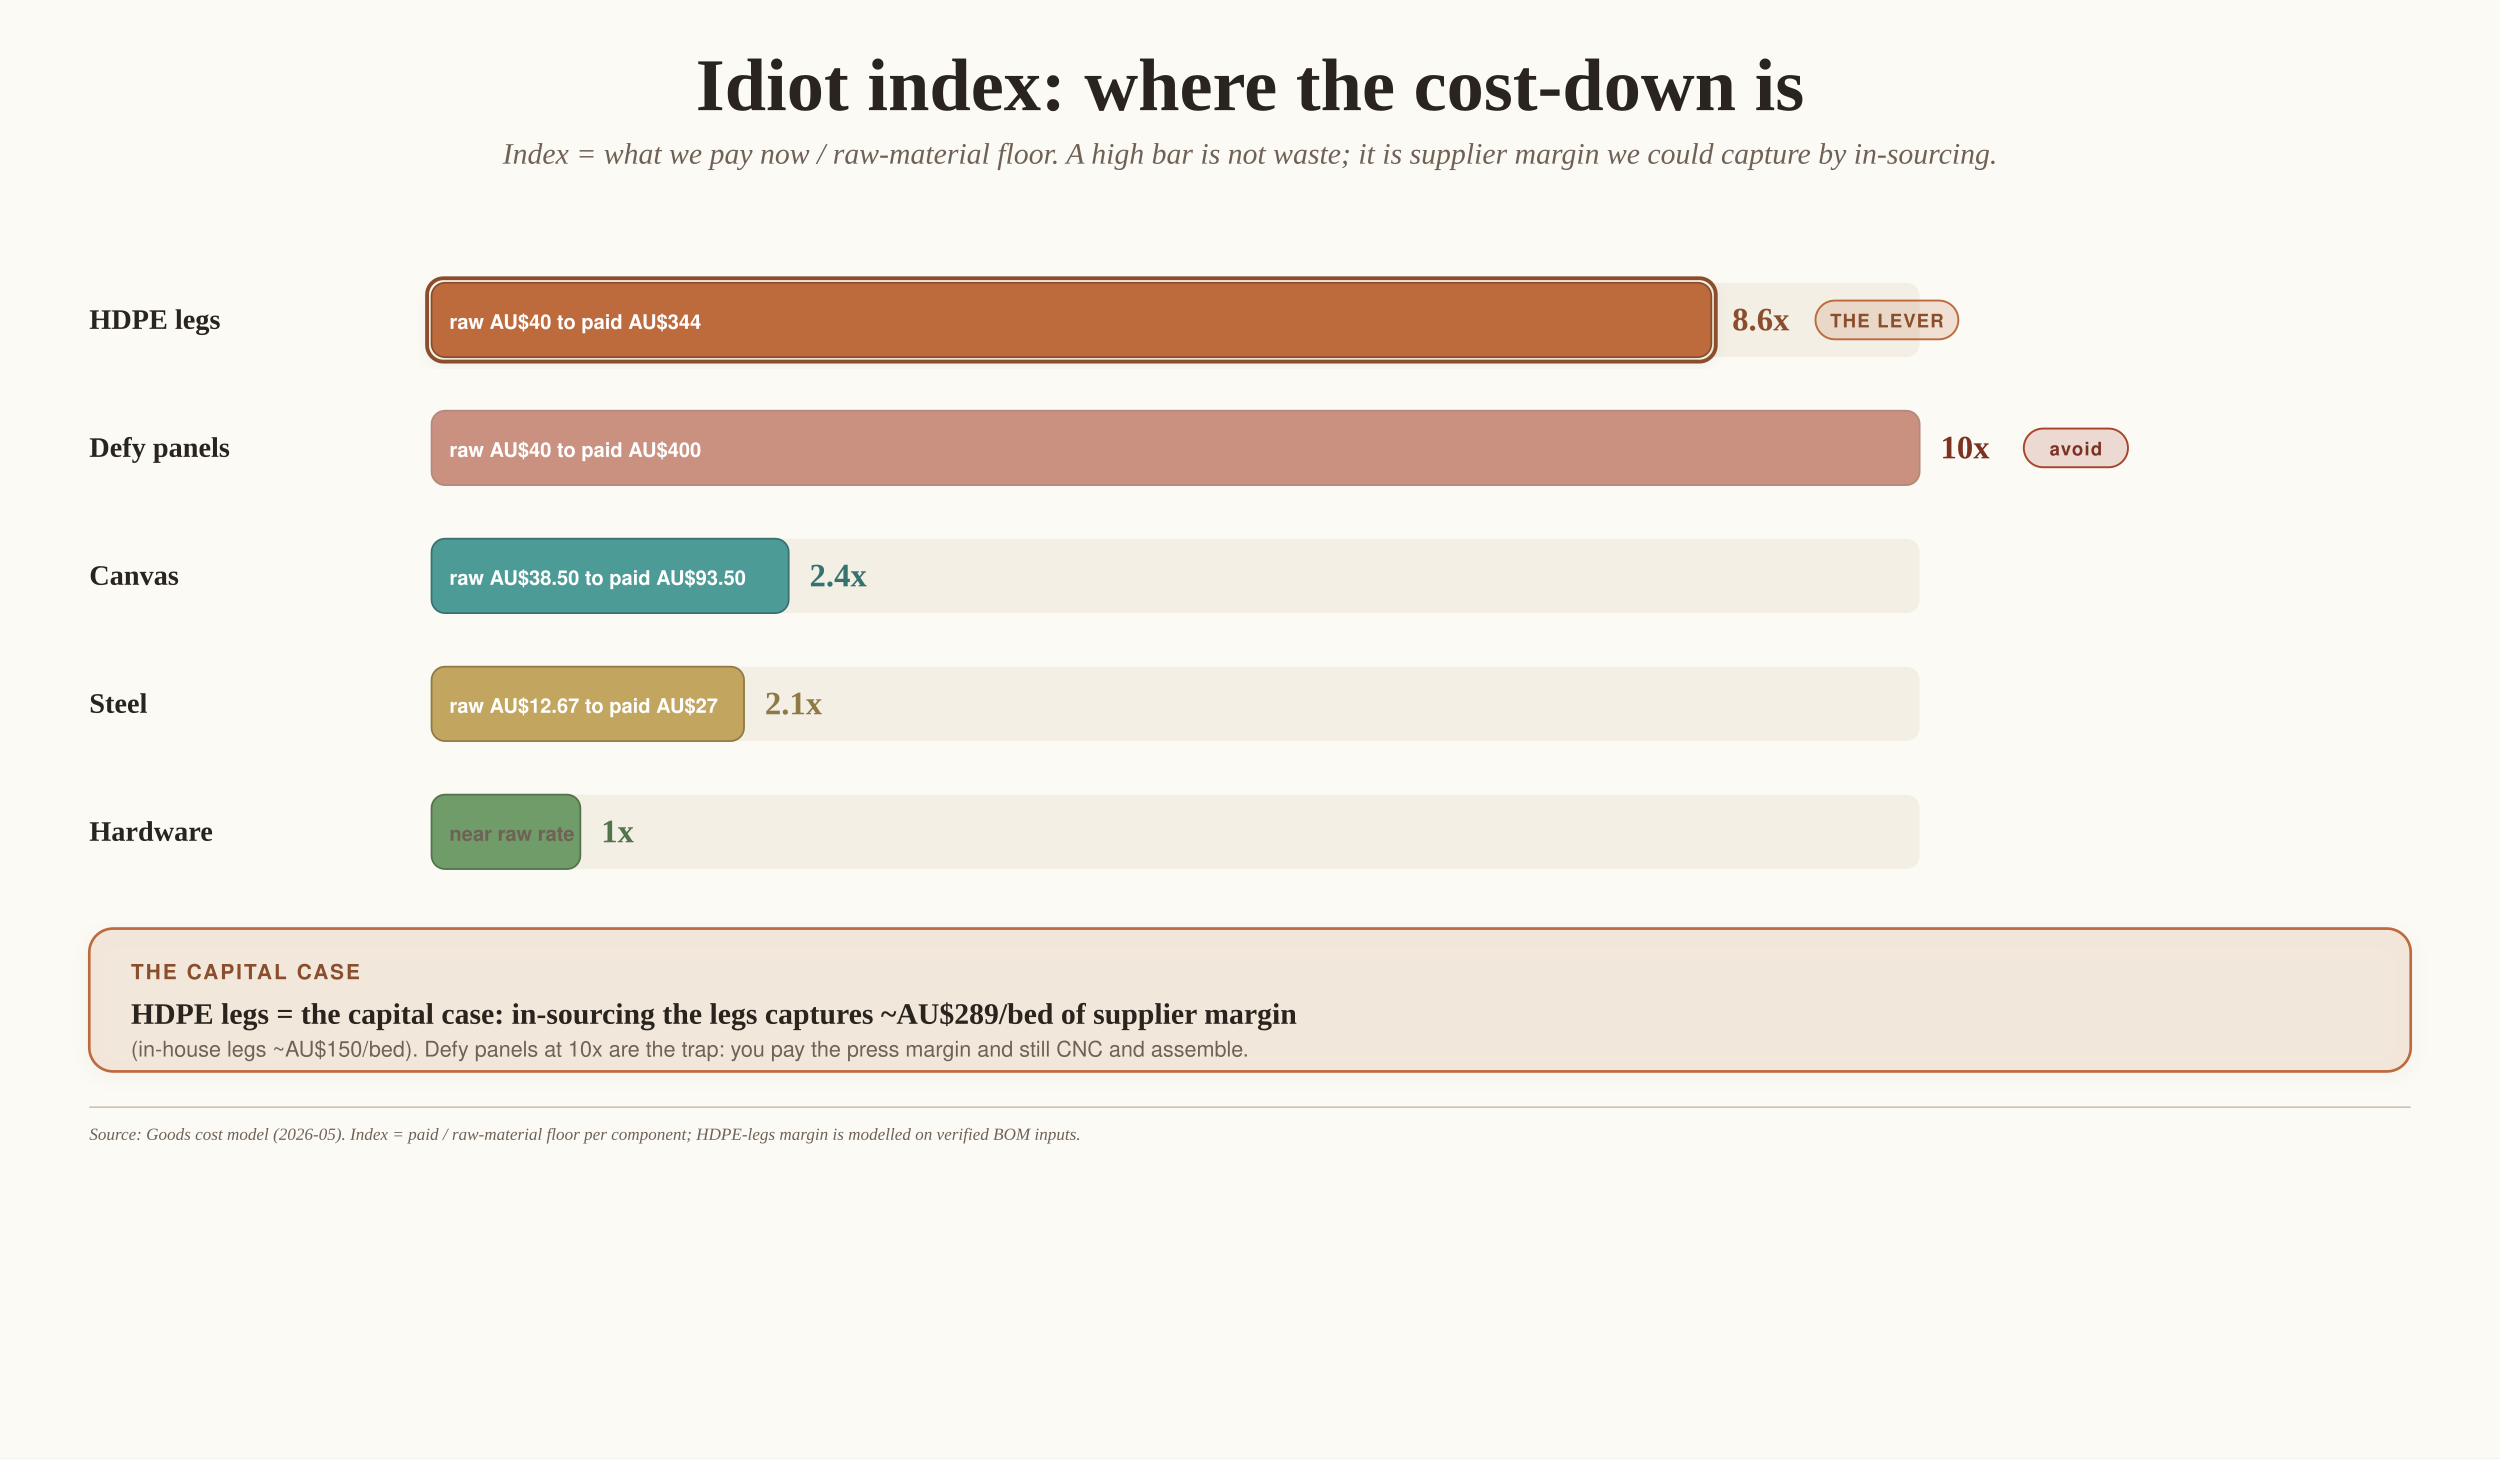
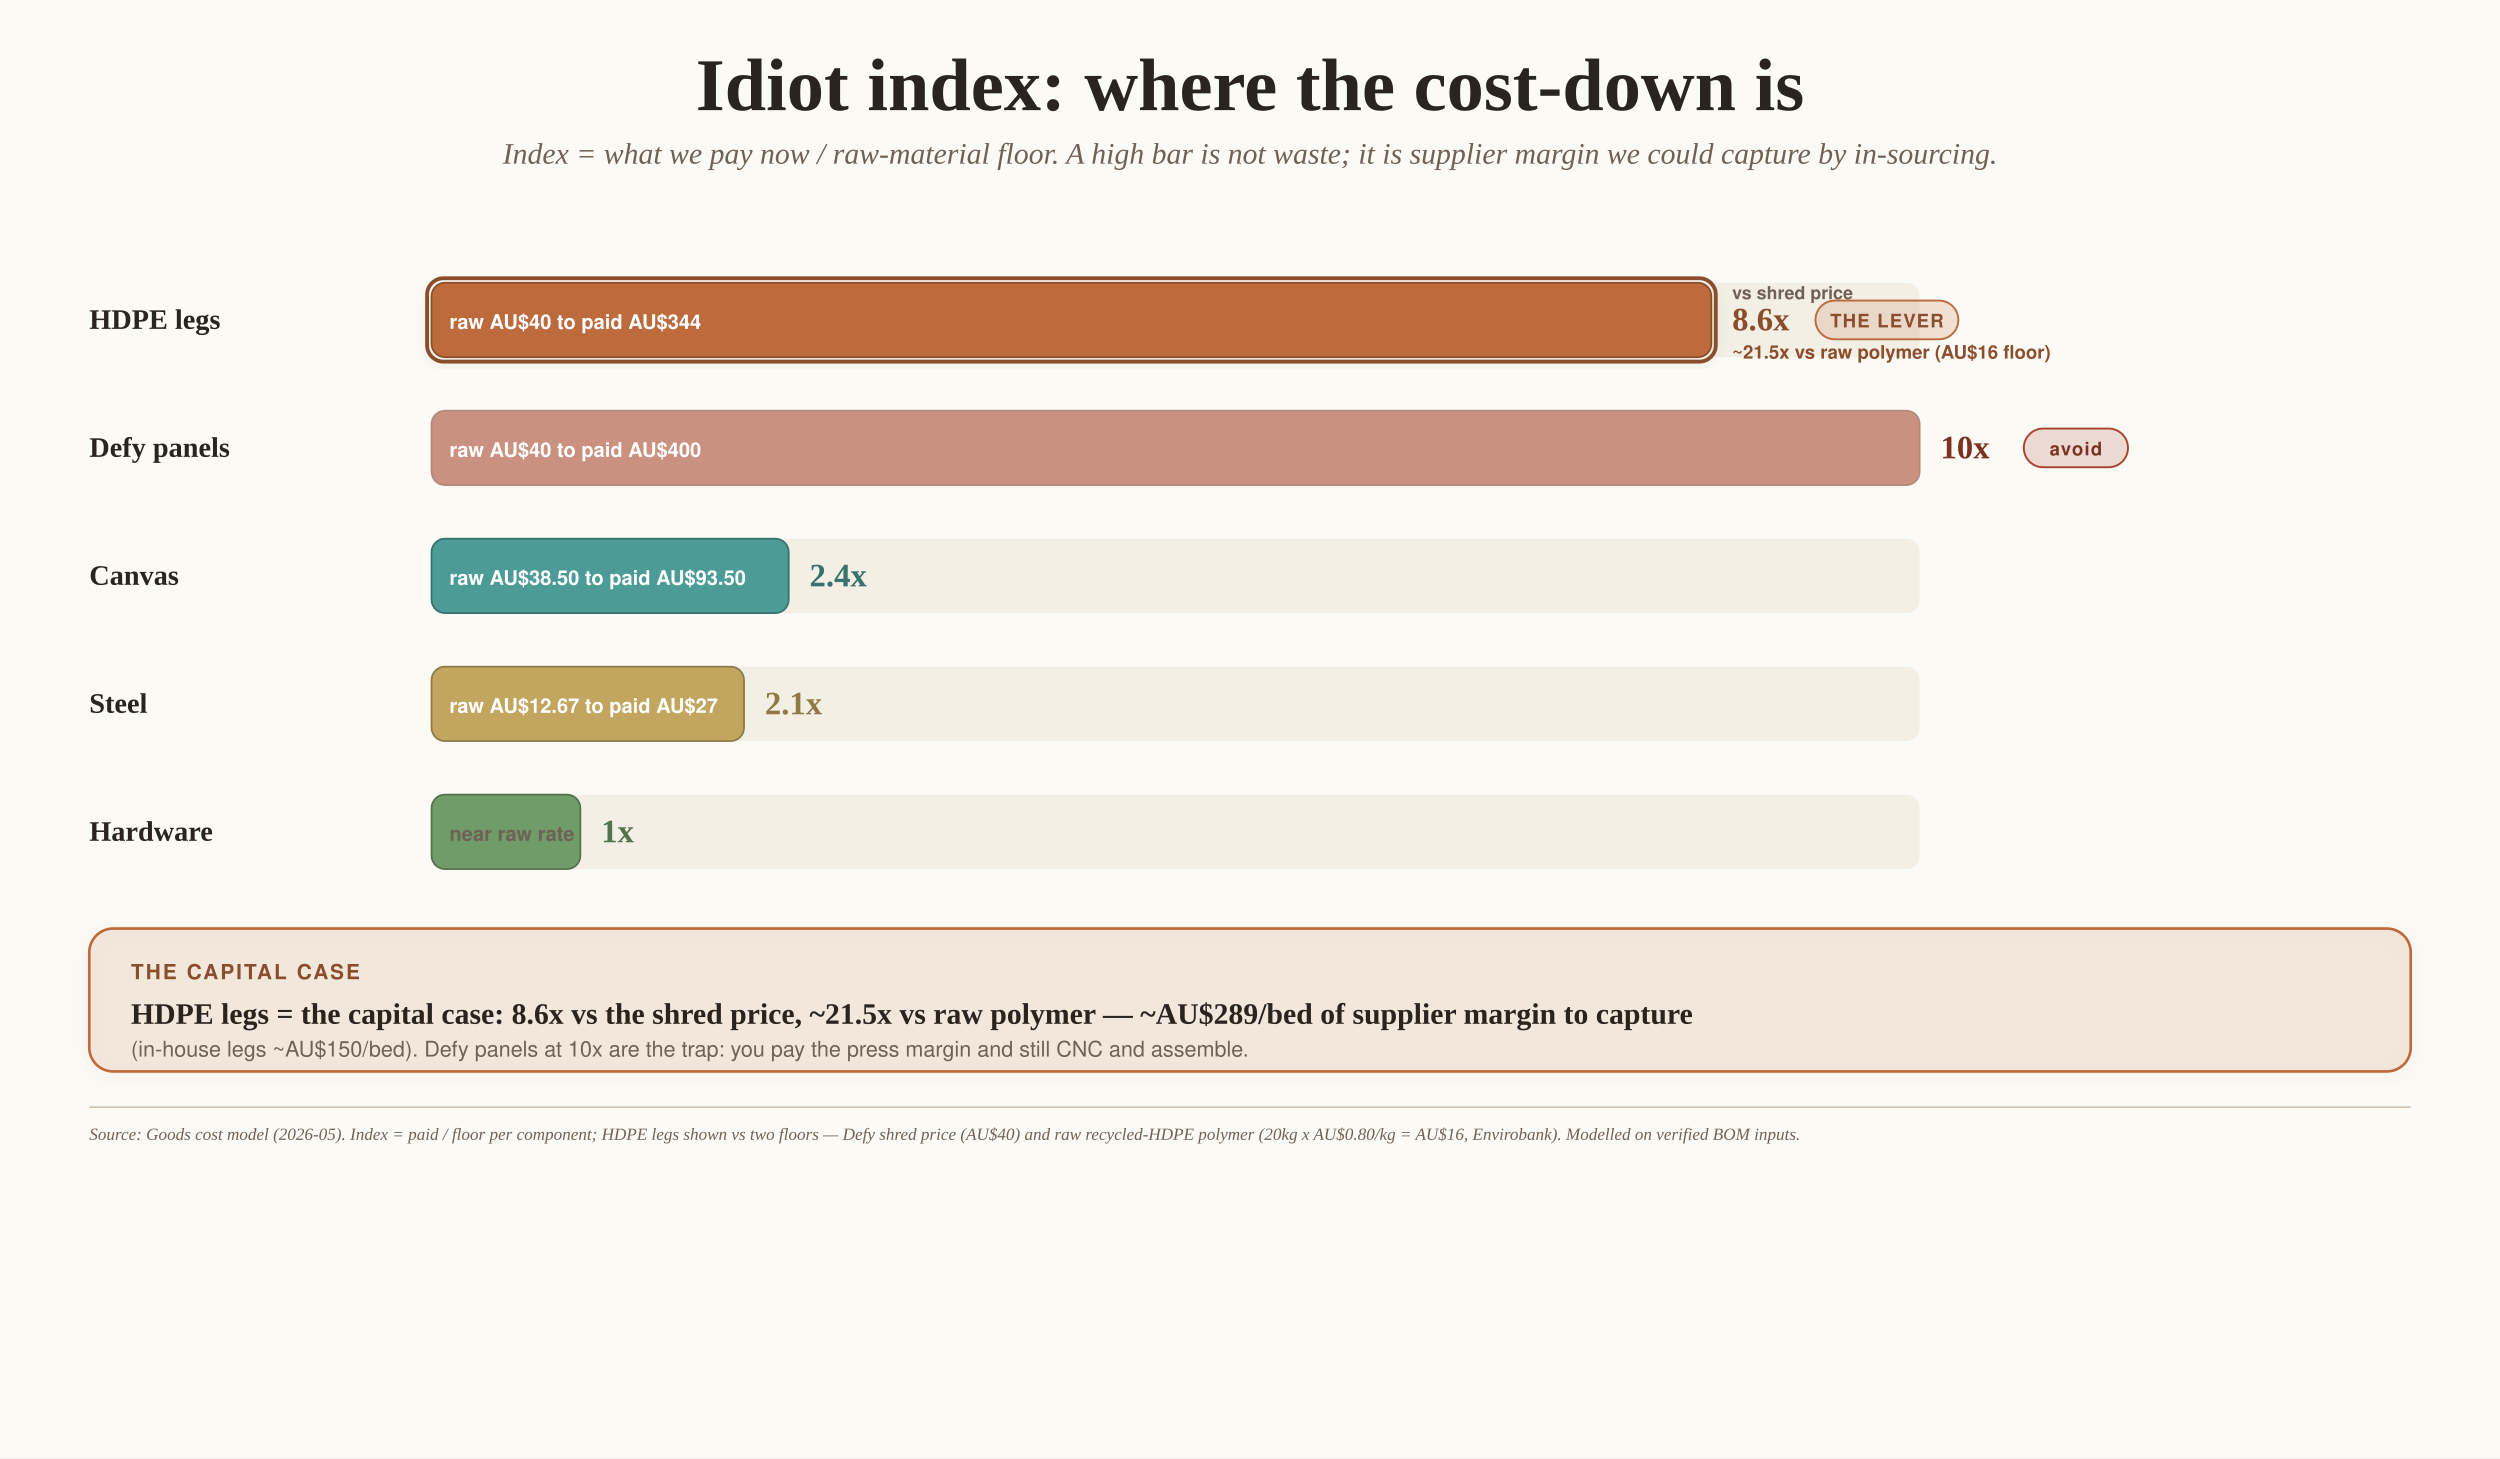
<svg xmlns="http://www.w3.org/2000/svg" viewBox="0 0 1680 980" width="1680" height="980" font-family="'Helvetica Neue', Helvetica, Arial, sans-serif">
  <defs>
    <filter id="sh" x="-8%" y="-8%" width="116%" height="124%">
      <feDropShadow dx="0" dy="3" stdDeviation="6" flood-color="#5A4A38" flood-opacity="0.10" />
    </filter>
  </defs>
  <rect width="1680" height="980" fill="#FBFAF5" />
  <text x="840.0" y="74" text-anchor="middle" font-family="Georgia, 'Times New Roman', serif" font-size="50" font-weight="700" fill="#2A241E">Idiot index: where the cost-down is</text>
  <text x="840.0" y="110" text-anchor="middle" font-family="Georgia, 'Times New Roman', serif" font-size="20" font-weight="400" fill="#6F6155" font-style="italic">Index = what we pay now / raw-material floor. A high bar is not waste; it is supplier margin we could capture by in-sourcing.</text>
  <text x="60" y="221.0" text-anchor="start" font-family="Georgia, 'Times New Roman', serif" font-size="19" font-weight="700" fill="#2A241E">HDPE legs</text>
  <rect x="290" y="190.0" width="1000" height="50" rx="9" fill="#EFE8DA99" />
  <rect x="290" y="190.0" width="860.0" height="50" rx="9" fill="#BD6A3C" stroke="#8B4E2C" stroke-width="1.2" filter="url(#sh)" />
  <rect x="287" y="187.0" width="866.0" height="56" rx="11" fill="none" stroke="#8B4E2C" stroke-width="2.6" />
  <text x="1164.0" y="222.0" text-anchor="start" font-family="Georgia, 'Times New Roman', serif" font-size="22" font-weight="700" fill="#8B4E2C">8.6x</text>
+   <text x="1164.0" y="201.0" text-anchor="start" font-family="'Helvetica Neue', Helvetica, Arial, sans-serif" font-size="12" font-weight="600" fill="#6F6155">vs shred price</text>
+   <text x="1164.0" y="241.0" text-anchor="start" font-family="'Helvetica Neue', Helvetica, Arial, sans-serif" font-size="12.5" font-weight="700" fill="#8B4E2C">~21.5x vs raw polymer (AU$16 floor)</text>
  <text x="302" y="221.0" text-anchor="start" font-family="'Helvetica Neue', Helvetica, Arial, sans-serif" font-size="13.5" font-weight="600" fill="#FFFFFF">raw AU$40 to paid AU$344</text>
  <rect x="1220.0" y="202.0" width="96" height="26" rx="13" fill="#BD6A3C2D" stroke="#BD6A3C" stroke-width="1.3" />
  <text x="1268.0" y="220.0" text-anchor="middle" font-family="'Helvetica Neue', Helvetica, Arial, sans-serif" font-size="12.5" font-weight="700" fill="#8B4E2C" letter-spacing="0.8">THE LEVER</text>
  <text x="60" y="307.0" text-anchor="start" font-family="Georgia, 'Times New Roman', serif" font-size="19" font-weight="600" fill="#2A241E">Defy panels</text>
  <rect x="290" y="276.0" width="1000" height="50" rx="9" fill="#EFE8DA99" />
  <g opacity="0.55">
    <rect x="290" y="276.0" width="1000.0" height="50" rx="9" fill="#A8442E" stroke="#7C3222" stroke-width="1.2" />
  </g>
  <text x="1304.0" y="308.0" text-anchor="start" font-family="Georgia, 'Times New Roman', serif" font-size="22" font-weight="700" fill="#7C3222">10x</text>
  <text x="302" y="307.0" text-anchor="start" font-family="'Helvetica Neue', Helvetica, Arial, sans-serif" font-size="13.5" font-weight="600" fill="#FFFFFF">raw AU$40 to paid AU$400</text>
  <rect x="1360.0" y="288.0" width="70" height="26" rx="13" fill="#A8442E2D" stroke="#A8442E" stroke-width="1.3" />
  <text x="1395.0" y="306.0" text-anchor="middle" font-family="'Helvetica Neue', Helvetica, Arial, sans-serif" font-size="12.5" font-weight="700" fill="#7C3222" letter-spacing="0.8">avoid</text>
  <text x="60" y="393.0" text-anchor="start" font-family="Georgia, 'Times New Roman', serif" font-size="19" font-weight="600" fill="#2A241E">Canvas</text>
  <rect x="290" y="362.0" width="1000" height="50" rx="9" fill="#EFE8DA99" />
  <rect x="290" y="362.0" width="240.0" height="50" rx="9" fill="#4C9B97" stroke="#38726F" stroke-width="1.2" />
  <text x="544.0" y="394.0" text-anchor="start" font-family="Georgia, 'Times New Roman', serif" font-size="22" font-weight="700" fill="#38726F">2.4x</text>
  <text x="302" y="393.0" text-anchor="start" font-family="'Helvetica Neue', Helvetica, Arial, sans-serif" font-size="13.5" font-weight="600" fill="#FFFFFF">raw AU$38.50 to paid AU$93.50</text>
  <text x="60" y="479.0" text-anchor="start" font-family="Georgia, 'Times New Roman', serif" font-size="19" font-weight="600" fill="#2A241E">Steel</text>
  <rect x="290" y="448.0" width="1000" height="50" rx="9" fill="#EFE8DA99" />
  <rect x="290" y="448.0" width="210" height="50" rx="9" fill="#C2A55E" stroke="#8F7A45" stroke-width="1.2" />
  <text x="514.0" y="480.0" text-anchor="start" font-family="Georgia, 'Times New Roman', serif" font-size="22" font-weight="700" fill="#8F7A45">2.1x</text>
  <text x="302" y="479.0" text-anchor="start" font-family="'Helvetica Neue', Helvetica, Arial, sans-serif" font-size="13.5" font-weight="600" fill="#FFFFFF">raw AU$12.67 to paid AU$27</text>
  <text x="60" y="565.0" text-anchor="start" font-family="Georgia, 'Times New Roman', serif" font-size="19" font-weight="600" fill="#2A241E">Hardware</text>
  <rect x="290" y="534.0" width="1000" height="50" rx="9" fill="#EFE8DA99" />
  <rect x="290" y="534.0" width="100.0" height="50" rx="9" fill="#6F9C68" stroke="#52734C" stroke-width="1.2" />
  <text x="404.0" y="566.0" text-anchor="start" font-family="Georgia, 'Times New Roman', serif" font-size="22" font-weight="700" fill="#52734C">1x</text>
  <text x="302" y="565.0" text-anchor="start" font-family="'Helvetica Neue', Helvetica, Arial, sans-serif" font-size="13.5" font-weight="600" fill="#6F6155">near raw rate</text>
  <rect x="60" y="624" width="1560" height="96" rx="16" fill="#BD6A3C1E" stroke="#BD6A3C" stroke-width="1.8" filter="url(#sh)" />
  <text x="88" y="658" text-anchor="start" font-family="'Helvetica Neue', Helvetica, Arial, sans-serif" font-size="14" font-weight="700" fill="#8B4E2C" letter-spacing="1.4">THE CAPITAL CASE</text>
-   <text x="88" y="688" text-anchor="start" font-family="Georgia, 'Times New Roman', serif" font-size="20" font-weight="700" fill="#2A241E">HDPE legs = the capital case: in-sourcing the legs captures ~AU$289/bed of supplier margin</text>
+   <text x="88" y="688" text-anchor="start" font-family="Georgia, 'Times New Roman', serif" font-size="20" font-weight="700" fill="#2A241E">HDPE legs = the capital case: 8.6x vs the shred price, ~21.5x vs raw polymer — ~AU$289/bed of supplier margin to capture</text>
  <text x="88" y="710" text-anchor="start" font-family="'Helvetica Neue', Helvetica, Arial, sans-serif" font-size="14.5" font-weight="400" fill="#6F6155">(in-house legs ~AU$150/bed). Defy panels at 10x are the trap: you pay the press margin and still CNC and assemble.</text>
  <line x1="60" y1="744" x2="1620" y2="744" stroke="#C9BCA8" stroke-width="1" />
-   <text x="60" y="766" text-anchor="start" font-family="Georgia, 'Times New Roman', serif" font-size="11.5" font-weight="400" fill="#6F6155" font-style="italic">Source: Goods cost model (2026-05). Index = paid / raw-material floor per component; HDPE-legs margin is modelled on verified BOM inputs.</text>
+   <text x="60" y="766" text-anchor="start" font-family="Georgia, 'Times New Roman', serif" font-size="11.5" font-weight="400" fill="#6F6155" font-style="italic">Source: Goods cost model (2026-05). Index = paid / floor per component; HDPE legs shown vs two floors — Defy shred price (AU$40) and raw recycled-HDPE polymer (20kg x AU$0.80/kg = AU$16, Envirobank). Modelled on verified BOM inputs.</text>
</svg>
